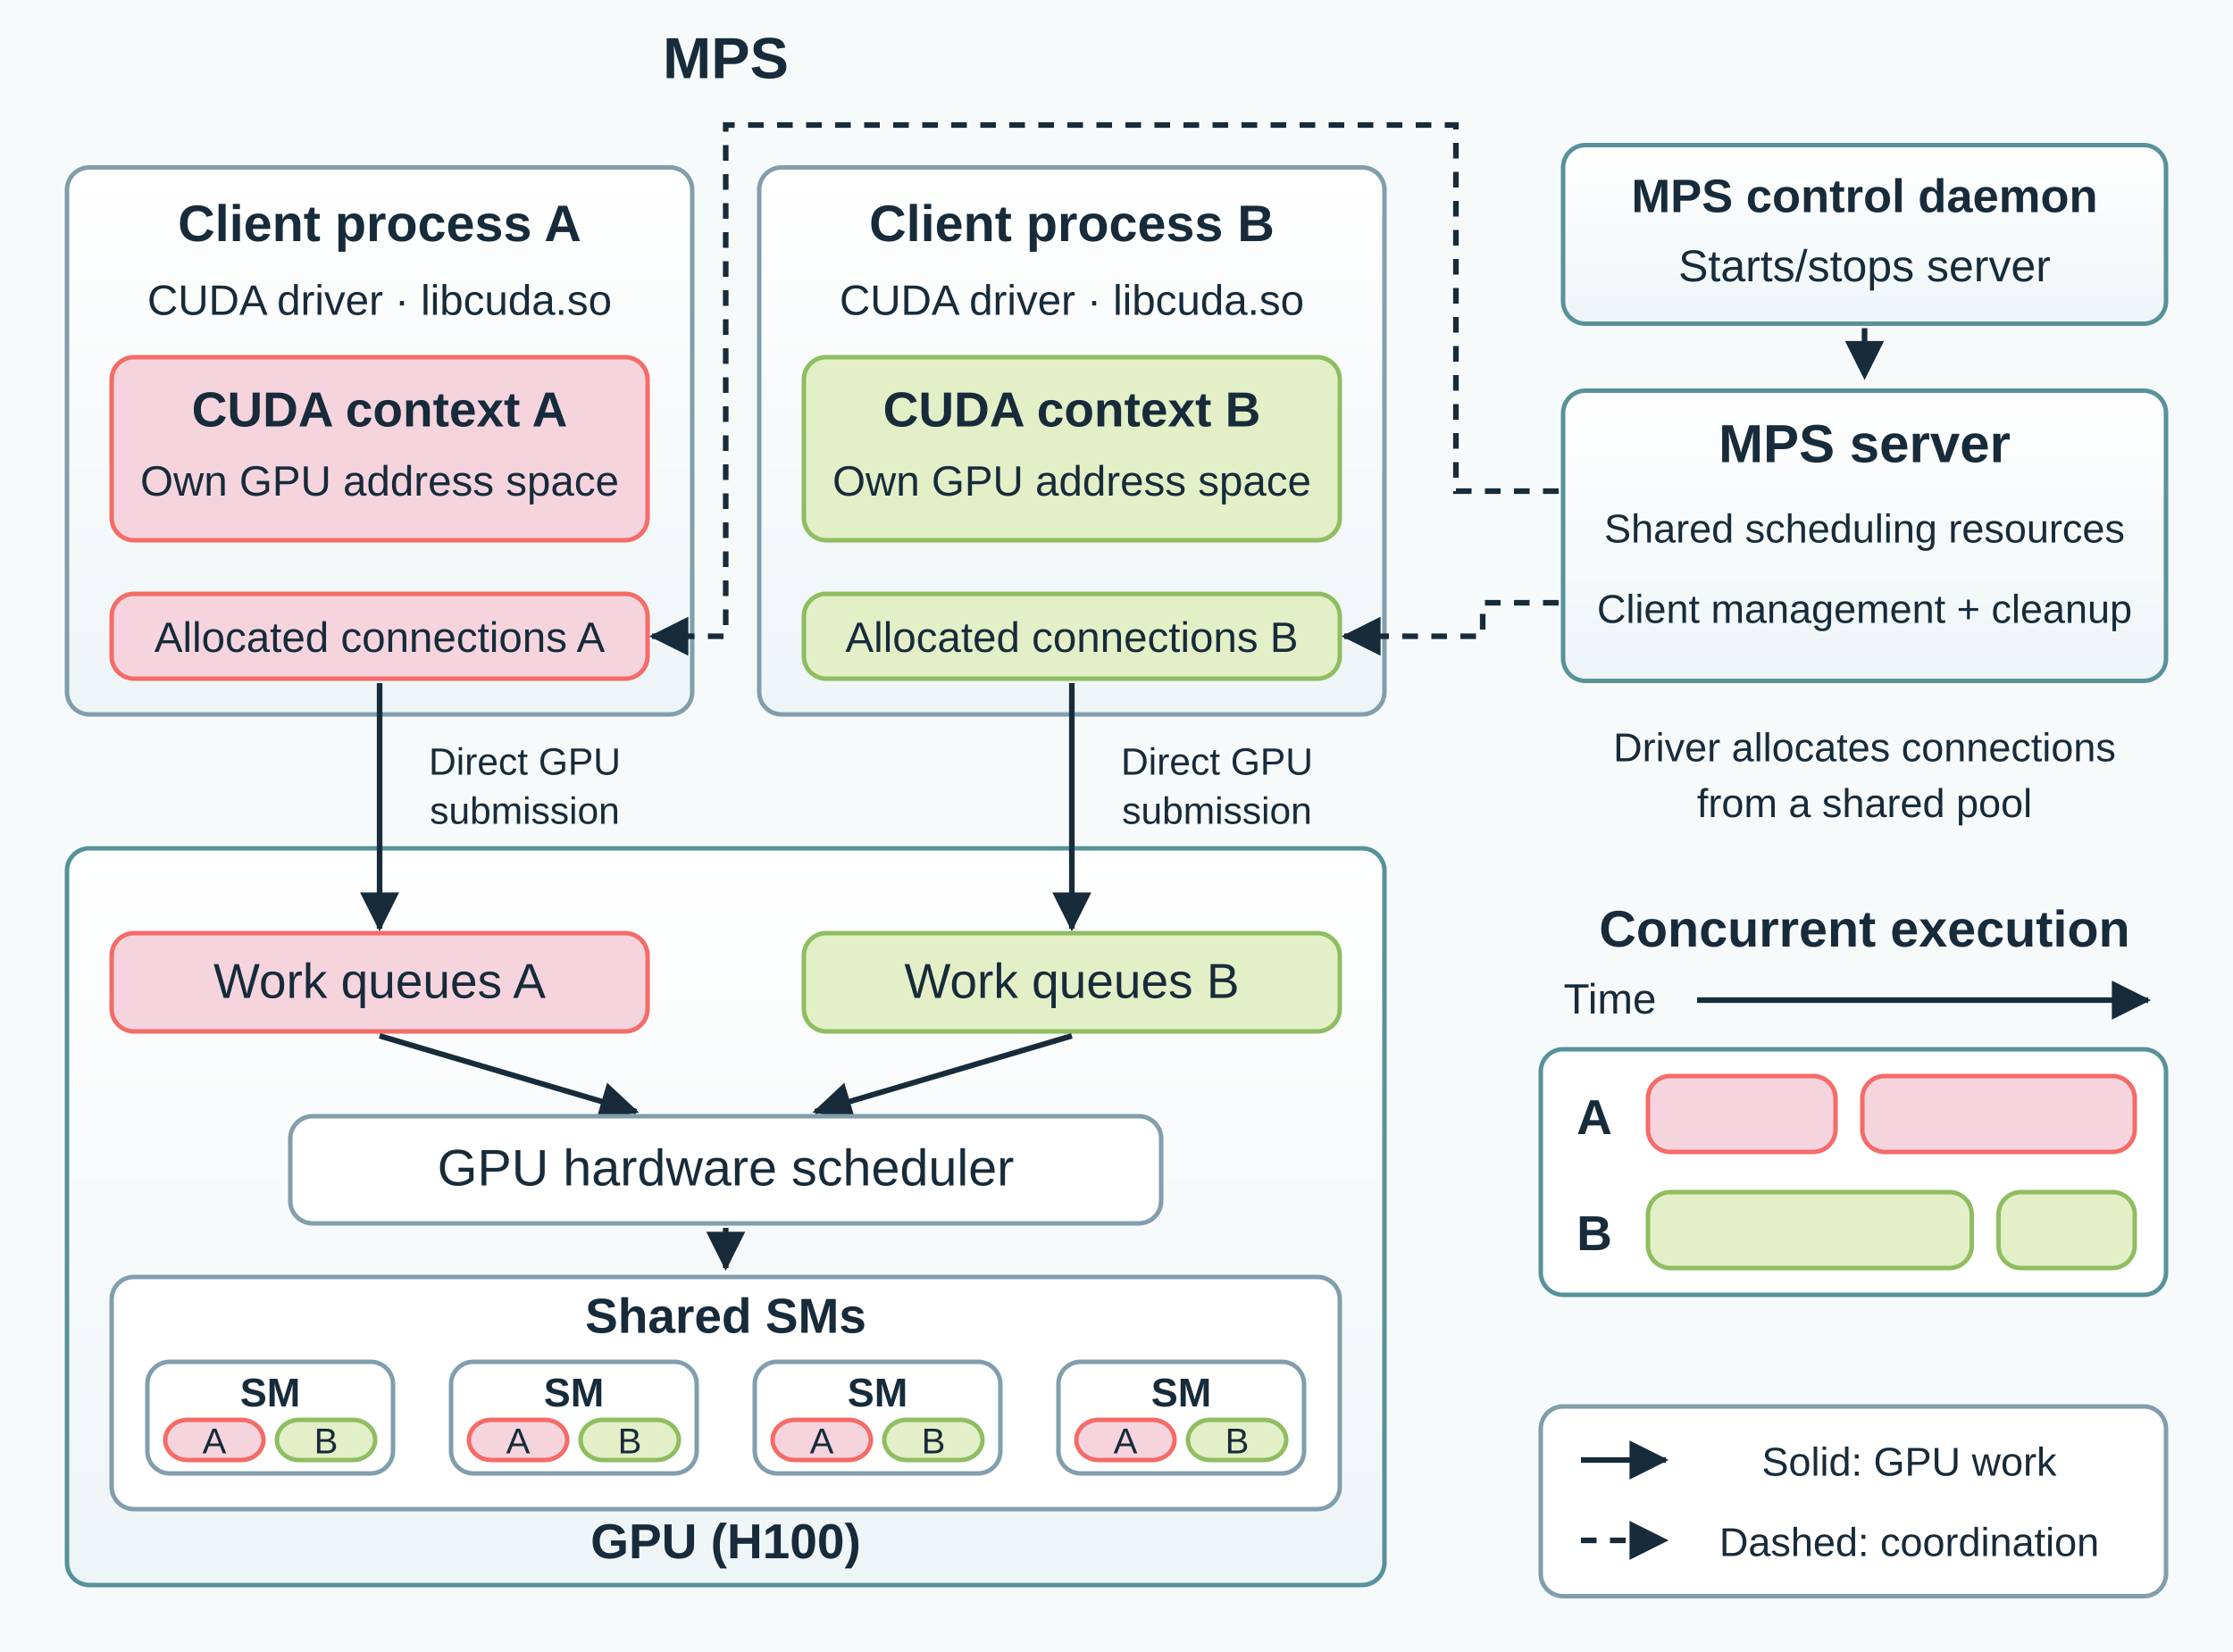
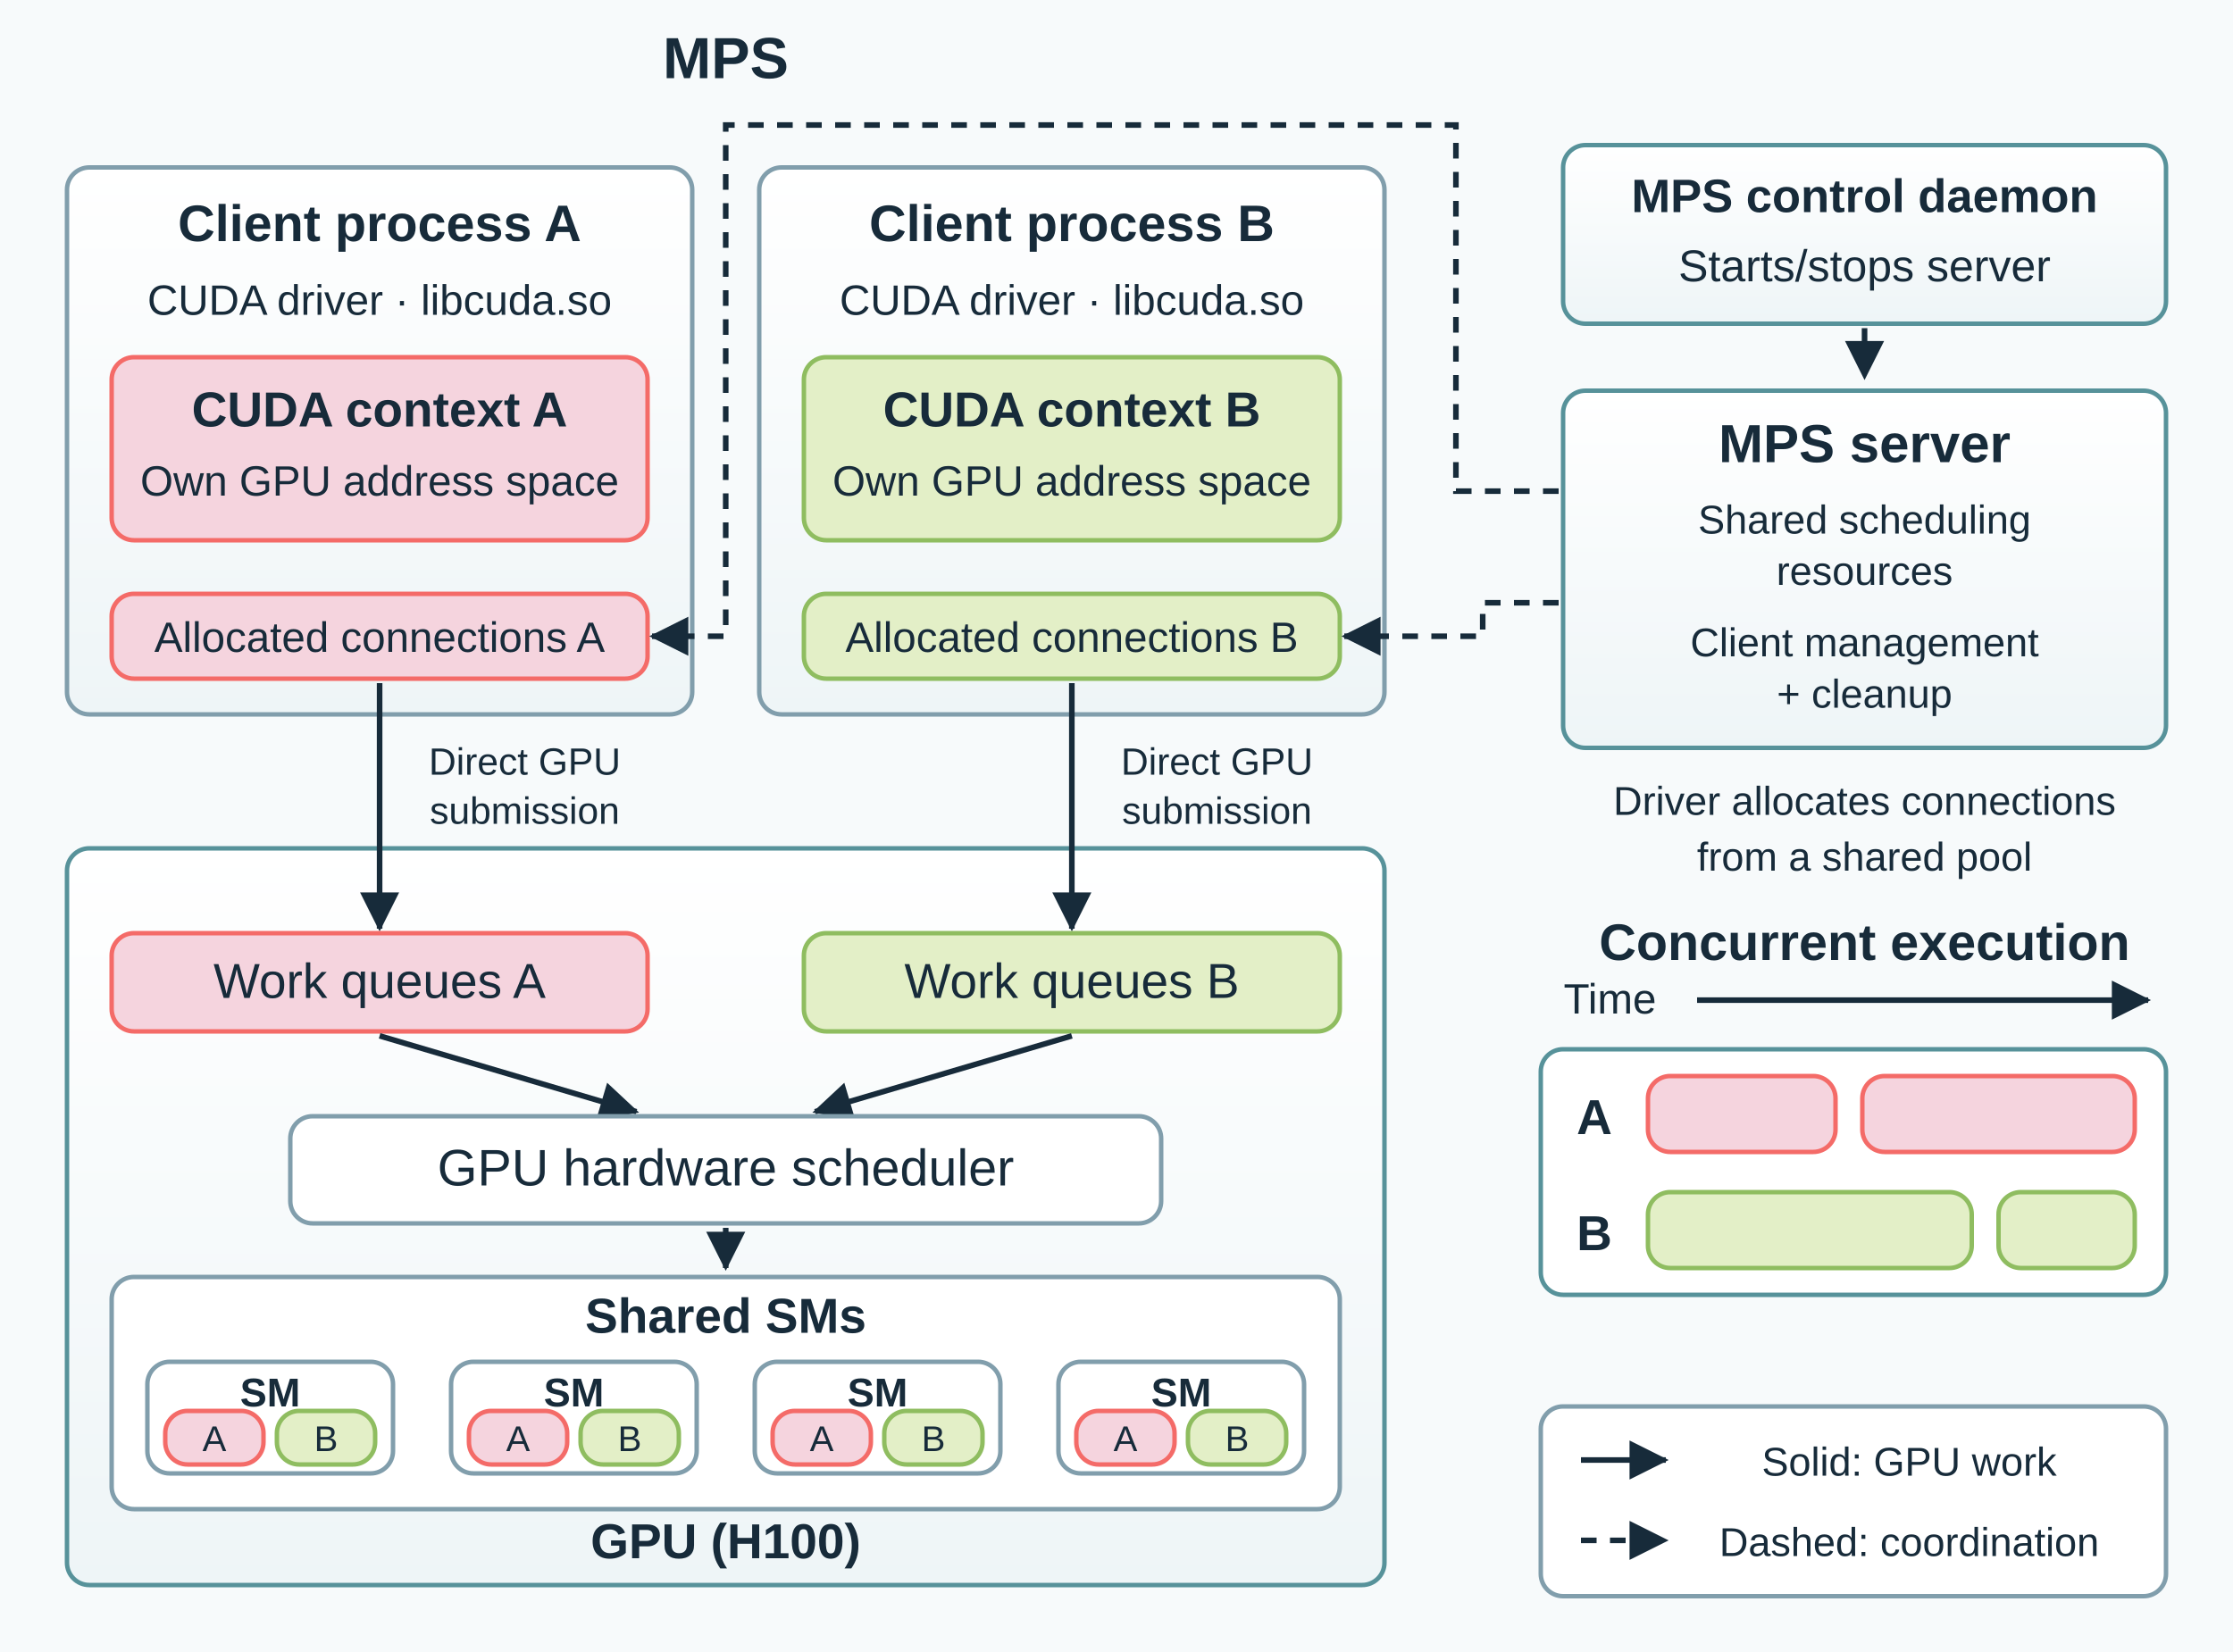
<svg xmlns="http://www.w3.org/2000/svg" width="1000" height="740" viewBox="0 0 1000 740" role="img" aria-labelledby="mps-title mps-desc" style="font-family:Arial,Helvetica,sans-serif">
  <defs>
    <linearGradient id="mps-panel" x2="0" y2="1">
      <stop stop-color="#ffffff" />
      <stop offset="1" stop-color="#eef5f7" />
    </linearGradient>
    <marker id="mps-arrow" markerWidth="7" markerHeight="7" refX="6.5" refY="3.5" orient="auto">
      <path d="M0 0 L7 3.5 L0 7Z" fill="#172b3a" />
    </marker>
  </defs>
  <rect width="1000" height="740" fill="#f7fafb" />
  <text x="325" y="35" text-anchor="middle" font-size="26" fill="#172b3a" font-weight="700">MPS</text>
  <rect x="30" y="75" width="280" height="245" rx="10" fill="url(#mps-panel)" stroke="#819eac" stroke-width="2" />
  <text x="170" y="108" text-anchor="middle" font-size="23" fill="#172b3a" font-weight="700">Client process A</text>
  <text x="170" y="141" text-anchor="middle" font-size="19" fill="#172b3a">CUDA driver · libcuda.so</text>
  <rect x="50" y="160" width="240" height="82" rx="10" fill="#f5d4de" stroke="#f46b68" stroke-width="2" />
  <text x="170" y="191" text-anchor="middle" font-size="22" fill="#172b3a" font-weight="700">CUDA context A</text>
  <text x="170" y="222" text-anchor="middle" font-size="19" fill="#172b3a">Own GPU address space</text>
  <rect x="50" y="266" width="240" height="38" rx="10" fill="#f5d4de" stroke="#f46b68" stroke-width="2" />
  <text x="170" y="292" text-anchor="middle" font-size="19" fill="#172b3a">Allocated connections A</text>
  <rect x="340" y="75" width="280" height="245" rx="10" fill="url(#mps-panel)" stroke="#819eac" stroke-width="2" />
  <text x="480" y="108" text-anchor="middle" font-size="23" fill="#172b3a" font-weight="700">Client process B</text>
  <text x="480" y="141" text-anchor="middle" font-size="19" fill="#172b3a">CUDA driver · libcuda.so</text>
  <rect x="360" y="160" width="240" height="82" rx="10" fill="#e3efc7" stroke="#8fbd60" stroke-width="2" />
  <text x="480" y="191" text-anchor="middle" font-size="22" fill="#172b3a" font-weight="700">CUDA context B</text>
  <text x="480" y="222" text-anchor="middle" font-size="19" fill="#172b3a">Own GPU address space</text>
  <rect x="360" y="266" width="240" height="38" rx="10" fill="#e3efc7" stroke="#8fbd60" stroke-width="2" />
  <text x="480" y="292" text-anchor="middle" font-size="19" fill="#172b3a">Allocated connections B</text>
  <rect x="30" y="380" width="590" height="330" rx="10" fill="url(#mps-panel)" stroke="#57929a" stroke-width="2" />
  <path d="M170 306 V416" fill="none" stroke="#172b3a" stroke-width="2.5" marker-end="url(#mps-arrow)" />
  <text x="235" y="347" text-anchor="middle" font-size="17" fill="#172b3a">Direct GPU</text>
  <text x="235" y="369" text-anchor="middle" font-size="17" fill="#172b3a">submission</text>
  <path d="M480 306 V416" fill="none" stroke="#172b3a" stroke-width="2.5" marker-end="url(#mps-arrow)" />
  <text x="545" y="347" text-anchor="middle" font-size="17" fill="#172b3a">Direct GPU</text>
  <text x="545" y="369" text-anchor="middle" font-size="17" fill="#172b3a">submission</text>
  <rect x="50" y="418" width="240" height="44" rx="10" fill="#f5d4de" stroke="#f46b68" stroke-width="2" />
  <text x="170" y="447" text-anchor="middle" font-size="22" fill="#172b3a">Work queues A</text>
  <rect x="360" y="418" width="240" height="44" rx="10" fill="#e3efc7" stroke="#8fbd60" stroke-width="2" />
  <text x="480" y="447" text-anchor="middle" font-size="22" fill="#172b3a">Work queues B</text>
  <path d="M170 464 L285 498" fill="none" stroke="#172b3a" stroke-width="2.5" marker-end="url(#mps-arrow)" />
  <path d="M480 464 L365 498" fill="none" stroke="#172b3a" stroke-width="2.5" marker-end="url(#mps-arrow)" />
  <rect x="130" y="500" width="390" height="48" rx="10" fill="#ffffff" stroke="#819eac" stroke-width="2" />
  <text x="325" y="531" text-anchor="middle" font-size="23" fill="#172b3a">GPU hardware scheduler</text>
  <path d="M325 550 V568" fill="none" stroke="#172b3a" stroke-width="2.5" marker-end="url(#mps-arrow)" />
  <rect x="50" y="572" width="550" height="104" rx="10" fill="#ffffff" stroke="#819eac" stroke-width="2" />
  <text x="325" y="597" text-anchor="middle" font-size="22" fill="#172b3a" font-weight="700">Shared SMs</text>
  <rect x="66" y="610" width="110" height="50" rx="10" fill="#ffffff" stroke="#819eac" stroke-width="2" />
  <text x="121" y="630" text-anchor="middle" font-size="18" fill="#172b3a" font-weight="700">SM</text>
-   <rect x="74" y="636" width="44" height="18" rx="10" fill="#f5d4de" stroke="#f46b68" stroke-width="2" />
-   <rect x="124" y="636" width="44" height="18" rx="10" fill="#e3efc7" stroke="#8fbd60" stroke-width="2" />
-   <text x="96" y="651" text-anchor="middle" font-size="16" fill="#172b3a">A</text>
-   <text x="146" y="651" text-anchor="middle" font-size="16" fill="#172b3a">B</text>
+   <rect x="74" y="632" width="44" height="24" rx="10" fill="#f5d4de" stroke="#f46b68" stroke-width="2" />
+   <rect x="124" y="632" width="44" height="24" rx="10" fill="#e3efc7" stroke="#8fbd60" stroke-width="2" />
+   <text x="96" y="650" text-anchor="middle" font-size="16" fill="#172b3a">A</text>
+   <text x="146" y="650" text-anchor="middle" font-size="16" fill="#172b3a">B</text>
  <rect x="202" y="610" width="110" height="50" rx="10" fill="#ffffff" stroke="#819eac" stroke-width="2" />
  <text x="257" y="630" text-anchor="middle" font-size="18" fill="#172b3a" font-weight="700">SM</text>
-   <rect x="210" y="636" width="44" height="18" rx="10" fill="#f5d4de" stroke="#f46b68" stroke-width="2" />
-   <rect x="260" y="636" width="44" height="18" rx="10" fill="#e3efc7" stroke="#8fbd60" stroke-width="2" />
-   <text x="232" y="651" text-anchor="middle" font-size="16" fill="#172b3a">A</text>
-   <text x="282" y="651" text-anchor="middle" font-size="16" fill="#172b3a">B</text>
+   <rect x="210" y="632" width="44" height="24" rx="10" fill="#f5d4de" stroke="#f46b68" stroke-width="2" />
+   <rect x="260" y="632" width="44" height="24" rx="10" fill="#e3efc7" stroke="#8fbd60" stroke-width="2" />
+   <text x="232" y="650" text-anchor="middle" font-size="16" fill="#172b3a">A</text>
+   <text x="282" y="650" text-anchor="middle" font-size="16" fill="#172b3a">B</text>
  <rect x="338" y="610" width="110" height="50" rx="10" fill="#ffffff" stroke="#819eac" stroke-width="2" />
  <text x="393" y="630" text-anchor="middle" font-size="18" fill="#172b3a" font-weight="700">SM</text>
-   <rect x="346" y="636" width="44" height="18" rx="10" fill="#f5d4de" stroke="#f46b68" stroke-width="2" />
-   <rect x="396" y="636" width="44" height="18" rx="10" fill="#e3efc7" stroke="#8fbd60" stroke-width="2" />
-   <text x="368" y="651" text-anchor="middle" font-size="16" fill="#172b3a">A</text>
-   <text x="418" y="651" text-anchor="middle" font-size="16" fill="#172b3a">B</text>
+   <rect x="346" y="632" width="44" height="24" rx="10" fill="#f5d4de" stroke="#f46b68" stroke-width="2" />
+   <rect x="396" y="632" width="44" height="24" rx="10" fill="#e3efc7" stroke="#8fbd60" stroke-width="2" />
+   <text x="368" y="650" text-anchor="middle" font-size="16" fill="#172b3a">A</text>
+   <text x="418" y="650" text-anchor="middle" font-size="16" fill="#172b3a">B</text>
  <rect x="474" y="610" width="110" height="50" rx="10" fill="#ffffff" stroke="#819eac" stroke-width="2" />
  <text x="529" y="630" text-anchor="middle" font-size="18" fill="#172b3a" font-weight="700">SM</text>
-   <rect x="482" y="636" width="44" height="18" rx="10" fill="#f5d4de" stroke="#f46b68" stroke-width="2" />
-   <rect x="532" y="636" width="44" height="18" rx="10" fill="#e3efc7" stroke="#8fbd60" stroke-width="2" />
-   <text x="504" y="651" text-anchor="middle" font-size="16" fill="#172b3a">A</text>
-   <text x="554" y="651" text-anchor="middle" font-size="16" fill="#172b3a">B</text>
+   <rect x="482" y="632" width="44" height="24" rx="10" fill="#f5d4de" stroke="#f46b68" stroke-width="2" />
+   <rect x="532" y="632" width="44" height="24" rx="10" fill="#e3efc7" stroke="#8fbd60" stroke-width="2" />
+   <text x="504" y="650" text-anchor="middle" font-size="16" fill="#172b3a">A</text>
+   <text x="554" y="650" text-anchor="middle" font-size="16" fill="#172b3a">B</text>
  <text x="325" y="698" text-anchor="middle" font-size="22" fill="#172b3a" font-weight="700">GPU (H100)</text>
  <rect x="700" y="65" width="270" height="80" rx="10" fill="url(#mps-panel)" stroke="#57929a" stroke-width="2" />
  <text x="835" y="95" text-anchor="middle" font-size="21" fill="#172b3a" font-weight="700">MPS control daemon</text>
  <text x="835" y="126" text-anchor="middle" font-size="20" fill="#172b3a">Starts/stops server</text>
  <path d="M835 147 V169" fill="none" stroke="#172b3a" stroke-width="2.5" stroke-dasharray="7 6" marker-end="url(#mps-arrow)" />
-   <rect x="700" y="175" width="270" height="130" rx="10" fill="url(#mps-panel)" stroke="#57929a" stroke-width="2" />
+   <rect x="700" y="175" width="270" height="160" rx="10" fill="url(#mps-panel)" stroke="#57929a" stroke-width="2" />
  <text x="835" y="207" text-anchor="middle" font-size="24" fill="#172b3a" font-weight="700">MPS server</text>
-   <text x="835" y="243" text-anchor="middle" font-size="18" fill="#172b3a">Shared scheduling resources</text>
-   <text x="835" y="279" text-anchor="middle" font-size="18" fill="#172b3a">Client management + cleanup</text>
+   <text x="835" y="239" text-anchor="middle" font-size="18" fill="#172b3a">Shared scheduling</text>
+   <text x="835" y="262" text-anchor="middle" font-size="18" fill="#172b3a">resources</text>
+   <text x="835" y="294" text-anchor="middle" font-size="18" fill="#172b3a">Client management</text>
+   <text x="835" y="317" text-anchor="middle" font-size="18" fill="#172b3a">+ cleanup</text>
  <path d="M698 220 H652 V56 H325 V285 H292" fill="none" stroke="#172b3a" stroke-width="2.5" stroke-dasharray="7 6" marker-end="url(#mps-arrow)" />
  <path d="M698 270 H664 V285 H602" fill="none" stroke="#172b3a" stroke-width="2.5" stroke-dasharray="7 6" marker-end="url(#mps-arrow)" />
-   <text x="835" y="341" text-anchor="middle" font-size="18" fill="#172b3a">Driver allocates connections</text>
-   <text x="835" y="366" text-anchor="middle" font-size="18" fill="#172b3a">from a shared pool</text>
-   <text x="835" y="424" text-anchor="middle" font-size="23" fill="#172b3a" font-weight="700">Concurrent execution</text>
+   <text x="835" y="365" text-anchor="middle" font-size="18" fill="#172b3a">Driver allocates connections</text>
+   <text x="835" y="390" text-anchor="middle" font-size="18" fill="#172b3a">from a shared pool</text>
+   <text x="835" y="430" text-anchor="middle" font-size="23" fill="#172b3a" font-weight="700">Concurrent execution</text>
  <text x="721" y="454" text-anchor="middle" font-size="19" fill="#172b3a">Time</text>
  <path d="M760 448 H962" fill="none" stroke="#172b3a" stroke-width="2.5" marker-end="url(#mps-arrow)" />
  <rect x="690" y="470" width="280" height="110" rx="10" fill="#ffffff" stroke="#57929a" stroke-width="2" />
  <text x="714" y="508" text-anchor="middle" font-size="22" fill="#172b3a" font-weight="700">A</text>
  <text x="714" y="560" text-anchor="middle" font-size="22" fill="#172b3a" font-weight="700">B</text>
  <rect x="738" y="482" width="84" height="34" rx="10" fill="#f5d4de" stroke="#f46b68" stroke-width="2" />
  <rect x="834" y="482" width="122" height="34" rx="10" fill="#f5d4de" stroke="#f46b68" stroke-width="2" />
  <rect x="738" y="534" width="145" height="34" rx="10" fill="#e3efc7" stroke="#8fbd60" stroke-width="2" />
  <rect x="895" y="534" width="61" height="34" rx="10" fill="#e3efc7" stroke="#8fbd60" stroke-width="2" />
  <rect x="690" y="630" width="280" height="85" rx="10" fill="#ffffff" stroke="#819eac" stroke-width="2" />
  <path d="M708 654 H746" fill="none" stroke="#172b3a" stroke-width="2.5" marker-end="url(#mps-arrow)" />
  <text x="855" y="661" text-anchor="middle" font-size="18" fill="#172b3a">Solid: GPU work</text>
  <path d="M708 690 H746" fill="none" stroke="#172b3a" stroke-width="2.5" stroke-dasharray="7 6" marker-end="url(#mps-arrow)" />
  <text x="855" y="697" text-anchor="middle" font-size="18" fill="#172b3a">Dashed: coordination</text>
</svg>
